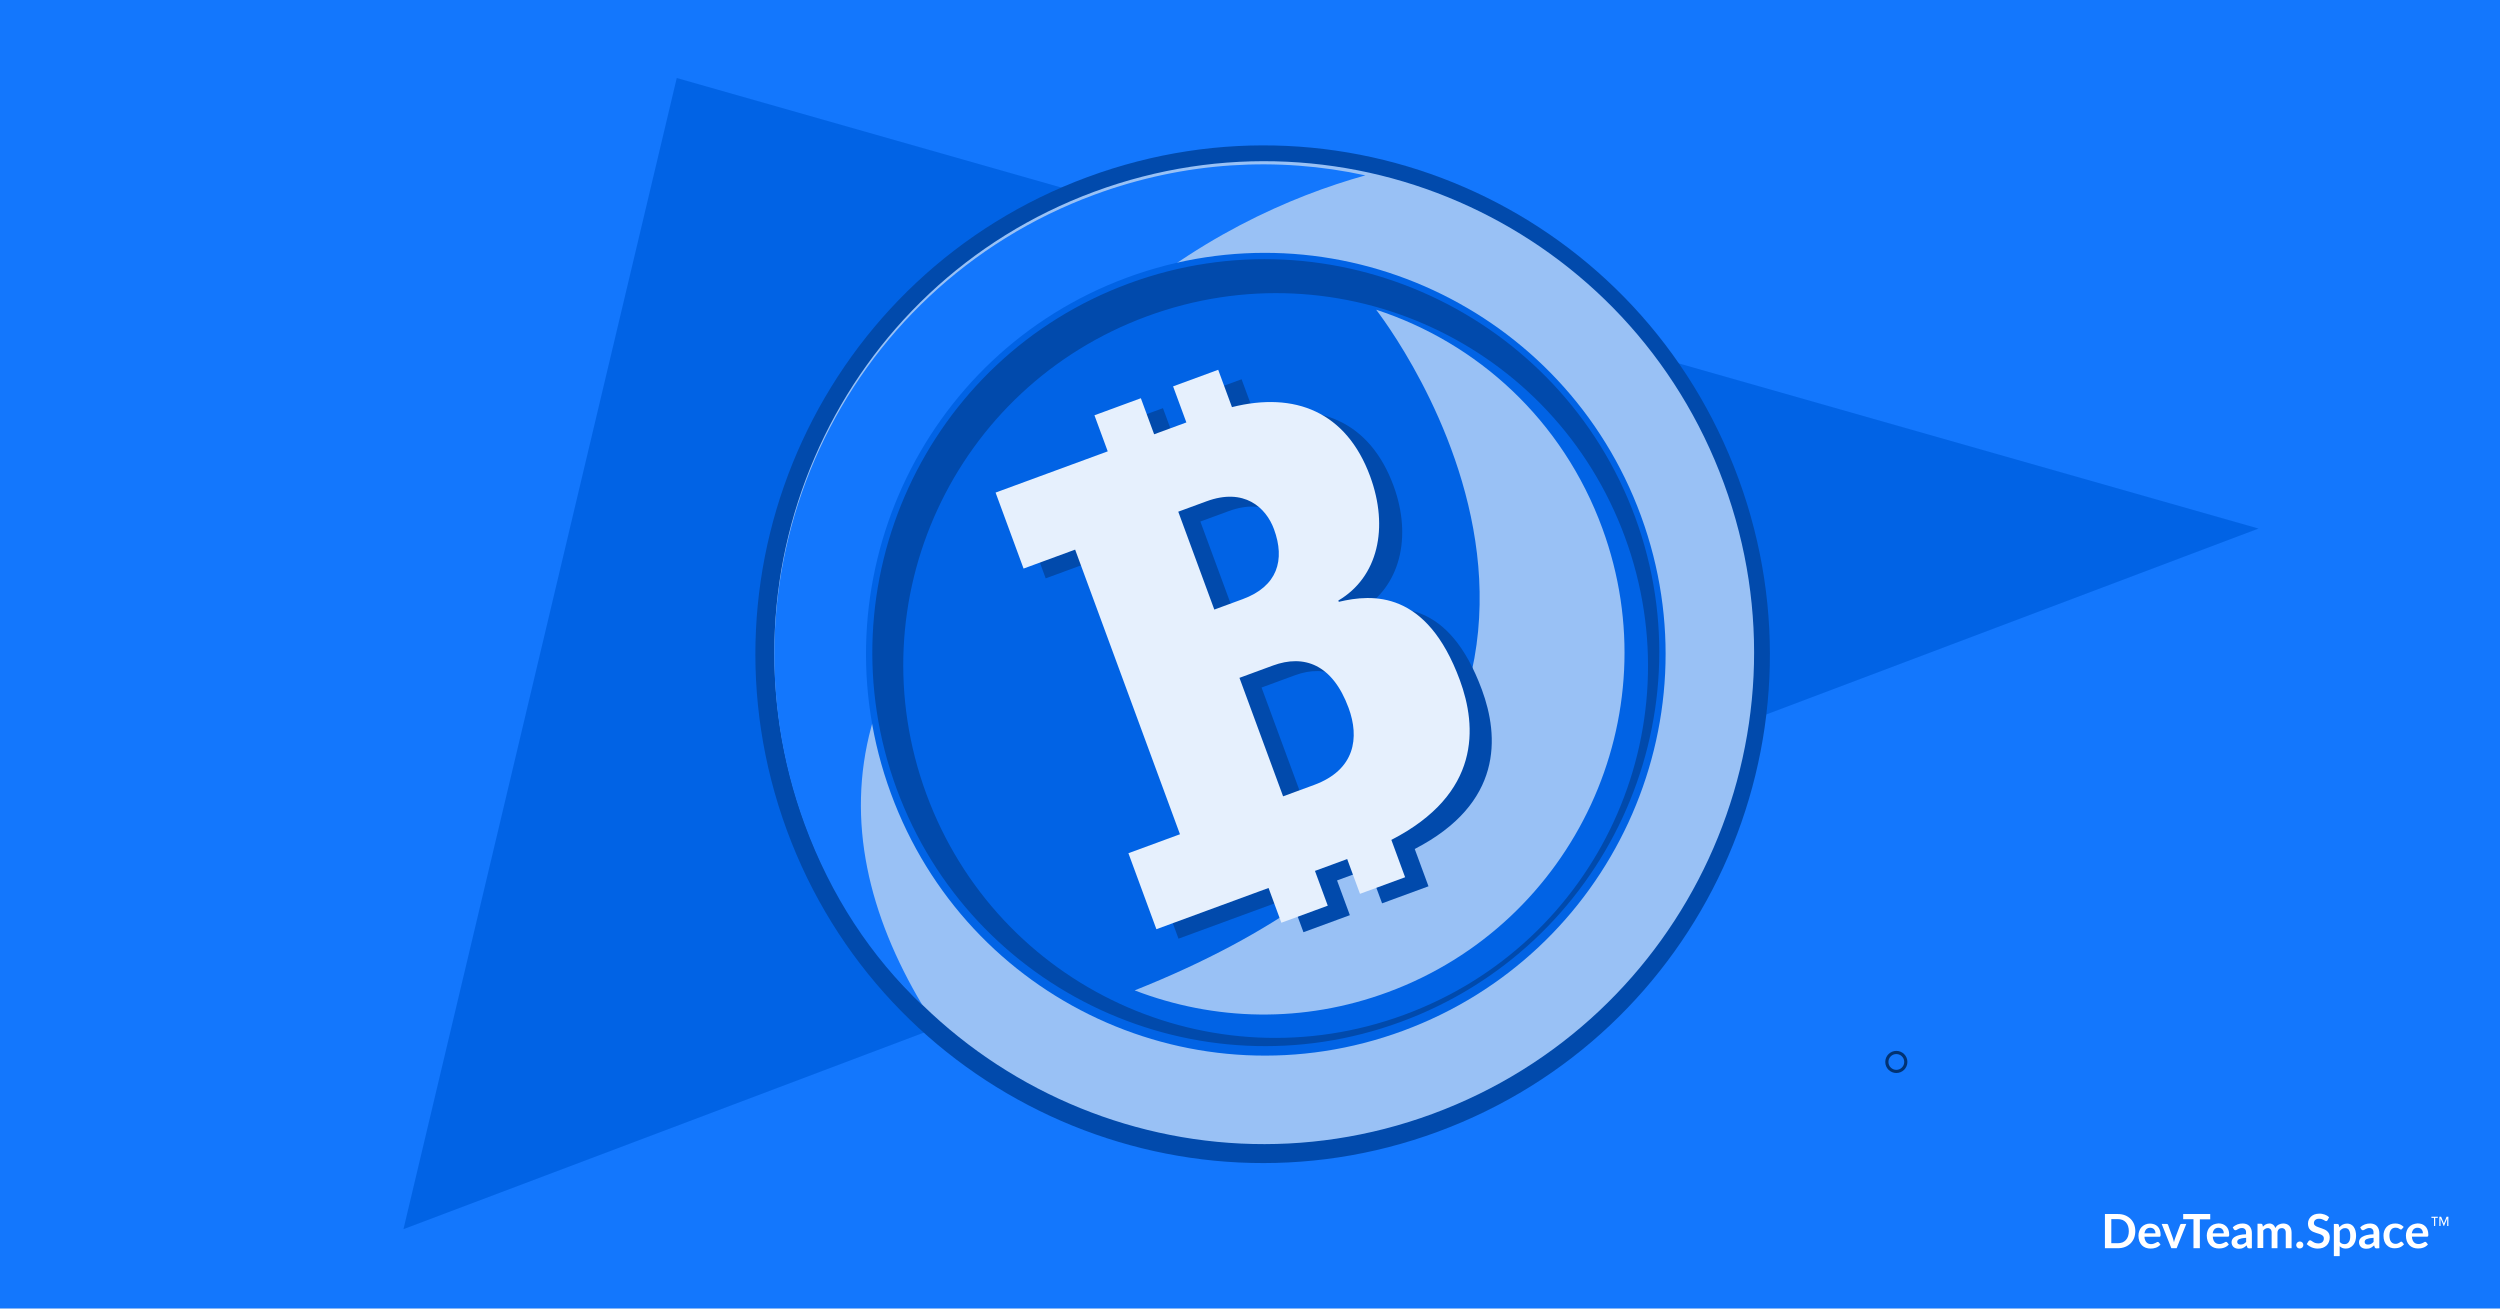
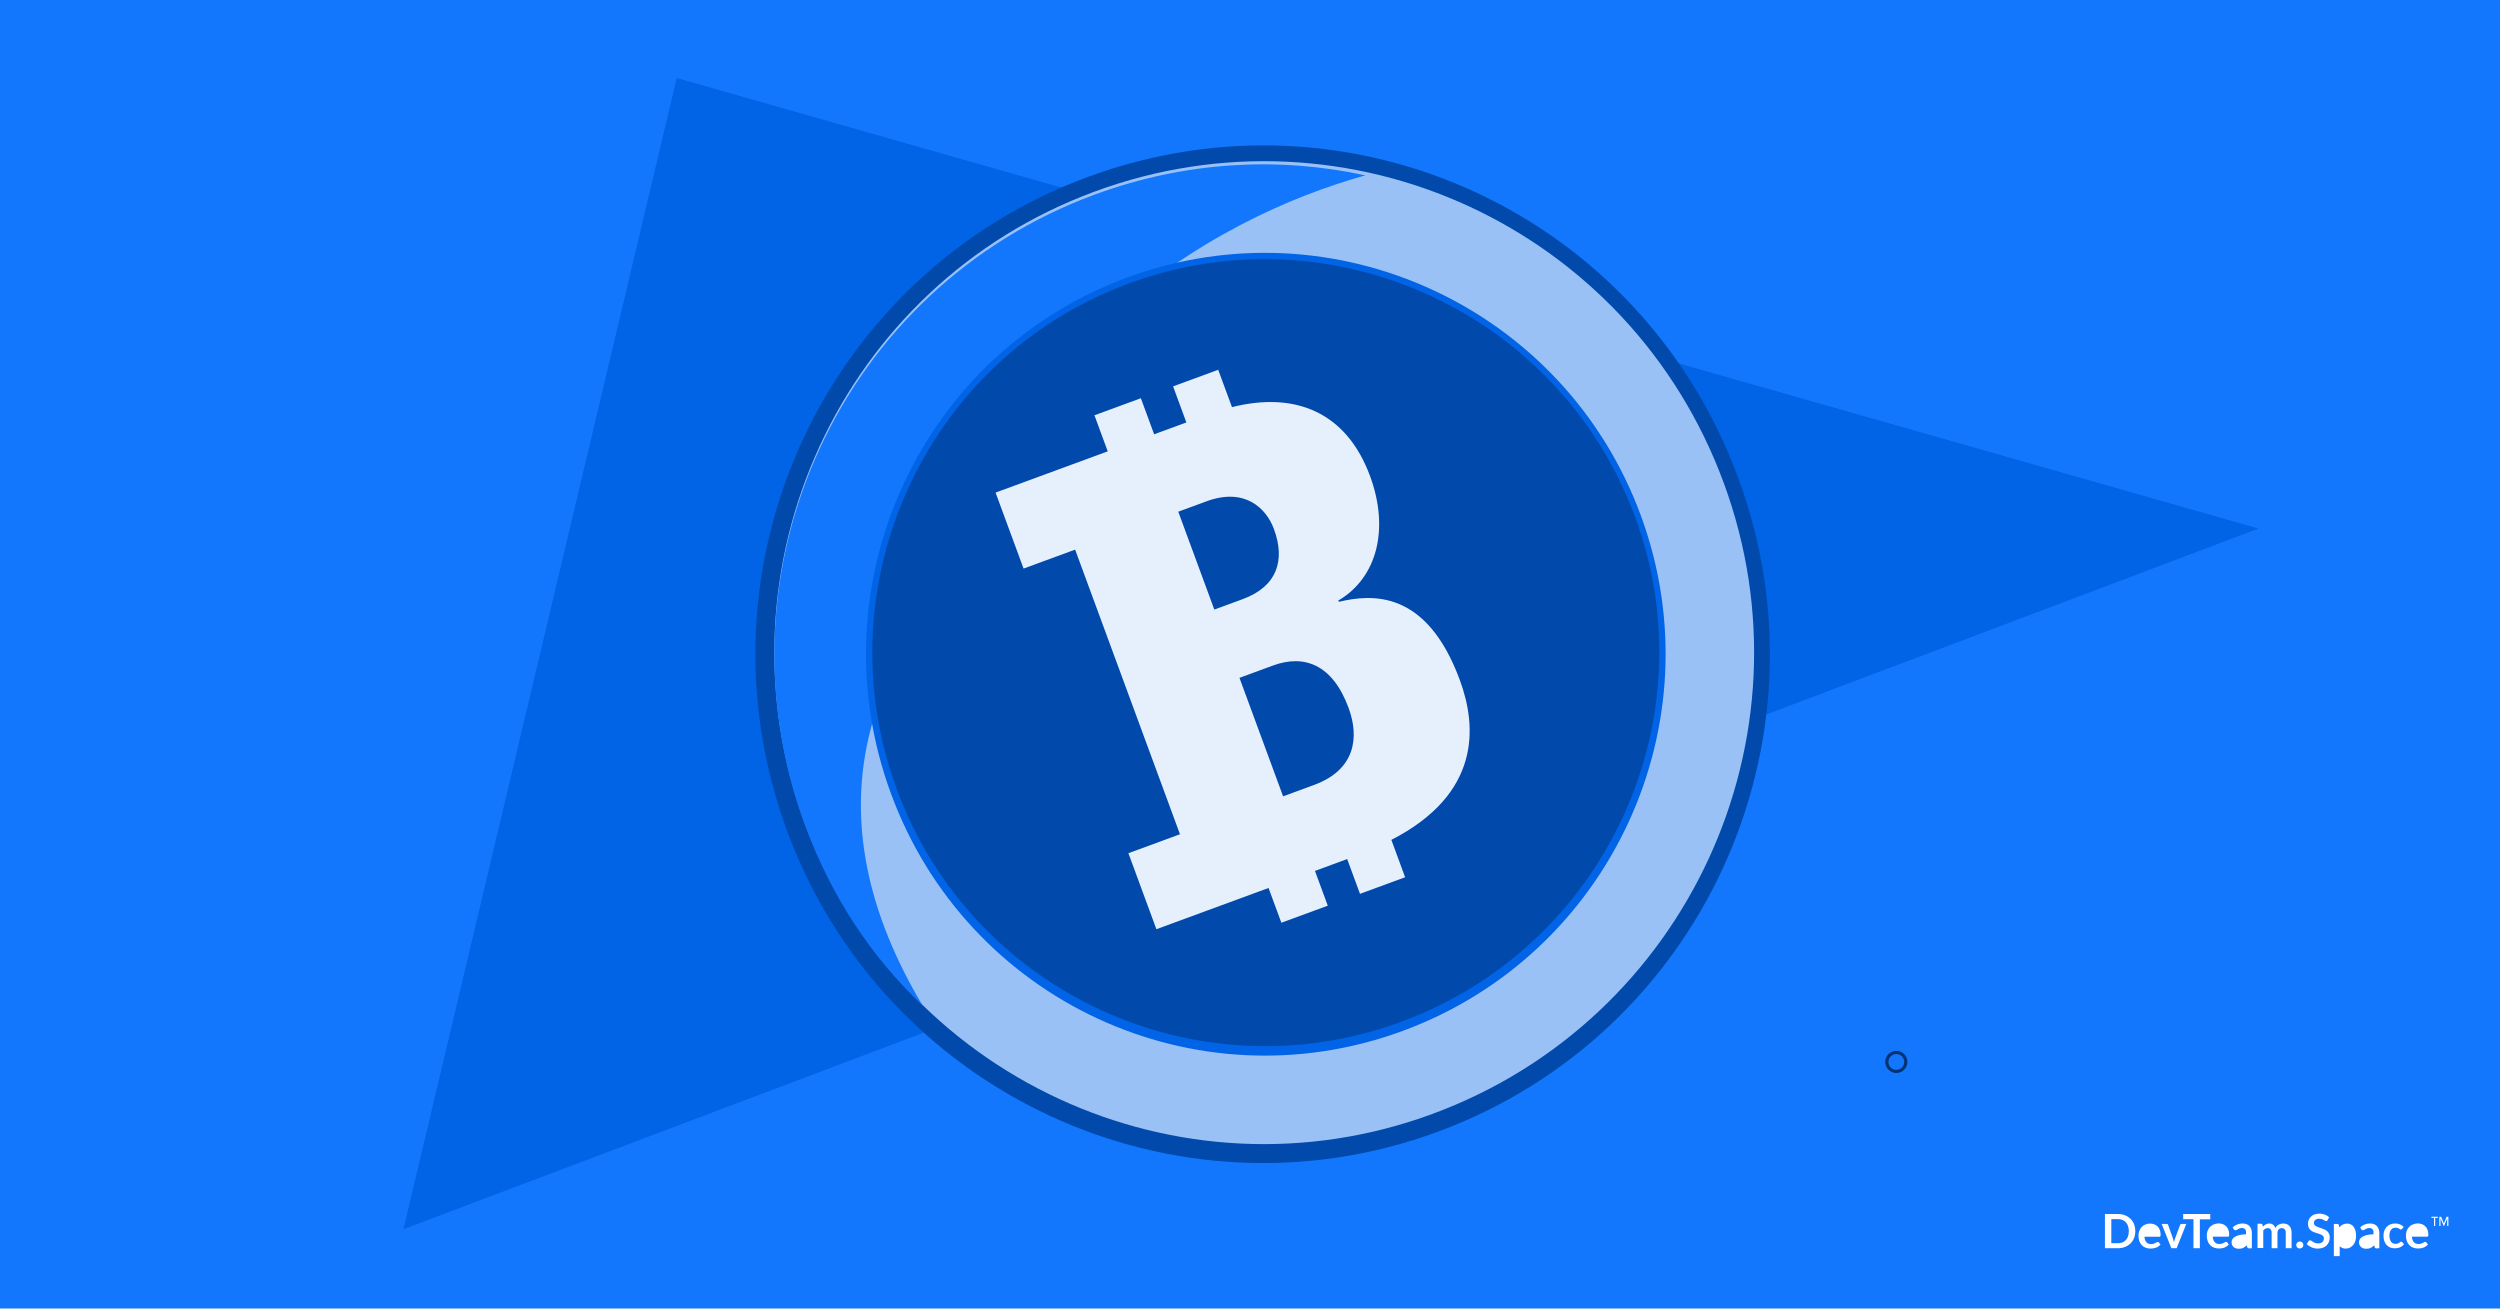
<svg xmlns="http://www.w3.org/2000/svg" width="791" height="414" viewBox="0 0 791 414" fill="none">
-   <path fill-rule="evenodd" clip-rule="evenodd" d="M0 0h791v414H0V0z" fill="#1377FD" />
-   <path fill-rule="evenodd" clip-rule="evenodd" d="M735.55 384.292c.518.173.98.46 1.383.834l-.49.949c-.058.087-.115.173-.202.231-.086.028-.173.057-.259.057a.702.702 0 01-.346-.115 2.826 2.826 0 00-.432-.259 2.77 2.77 0 00-.606-.259 2.613 2.613 0 00-.807-.115c-.23-.029-.49.029-.72.086a1.85 1.85 0 00-.519.288.943.943 0 00-.317.432 1.156 1.156 0 00-.115.546c-.029.23.057.46.201.633.173.173.375.316.577.431.259.115.519.231.807.317.164.065.338.122.515.179.134.044.271.088.407.137.317.115.634.23.923.374.288.144.576.317.807.547.259.23.432.517.576.805.144.374.202.748.202 1.151 0 .489-.087.949-.26 1.38a2.884 2.884 0 01-.72 1.122c-.346.317-.75.576-1.182.748a4.811 4.811 0 01-1.585.259c-.329.027-.631-.023-.957-.078l-.052-.008c-.317-.058-.634-.173-.951-.288l-.174-.086a6.124 6.124 0 01-.691-.374 4.53 4.53 0 01-.72-.575l.605-.978c.058-.058.115-.116.202-.173a.835.835 0 01.259-.058c.144 0 .288.058.404.144.144.115.317.23.518.345.202.144.462.259.692.346.288.086.634.143.951.143.461.029.951-.115 1.326-.402.317-.317.49-.748.461-1.18.029-.23-.057-.489-.201-.69a1.775 1.775 0 00-.577-.46 3.948 3.948 0 00-.807-.317 8.866 8.866 0 01-.461-.143 7.998 7.998 0 00-.461-.144 5.21 5.21 0 01-.923-.345c-.288-.144-.576-.317-.807-.547a2.077 2.077 0 01-.576-.834c-.144-.374-.202-.806-.202-1.237 0-.834.346-1.582.922-2.157.318-.288.692-.547 1.096-.691a4.621 4.621 0 011.527-.259c.606-.028 1.182.087 1.759.288zm-60.327 3.049c-.259-.633-.634-1.237-1.124-1.697a5.27 5.27 0 00-1.729-1.122c-.721-.288-1.47-.403-2.248-.403H666v10.816h4.122c.778 0 1.527-.115 2.248-.403a4.994 4.994 0 002.853-2.819 6.333 6.333 0 000-4.372zm-1.902 3.797a3.386 3.386 0 01-.692 1.208 3.108 3.108 0 01-1.066.748 4.107 4.107 0 01-1.441.259h-2.104v-7.623h2.104c.49 0 .98.087 1.441.259.403.173.778.432 1.066.748.317.345.548.748.692 1.208a5.479 5.479 0 010 3.193zm4.266-2.876c.317-.346.72-.604 1.153-.806a3.515 3.515 0 011.498-.316c.462 0 .923.086 1.355.23.404.144.778.374 1.067.661.317.317.547.691.691 1.094.173.46.26.949.26 1.467a.97.97 0 01-.087.575c-.086.115-.201.172-.346.144h-4.669c0 .374.087.719.202 1.035.086.259.23.518.432.719.173.202.404.345.634.432a2.517 2.517 0 001.586.029c.201-.058.403-.144.576-.231.095-.047.182-.095.259-.137.064-.035.122-.067.173-.093.087-.086.231-.115.346-.115.144 0 .26.058.346.173l.519.661a3.42 3.42 0 01-.692.604 3.004 3.004 0 01-.807.403 3.96 3.96 0 01-.836.202l-.072.007c-.26.026-.5.05-.764.05a4.429 4.429 0 01-1.498-.259 3.35 3.35 0 01-1.211-.776 3.776 3.776 0 01-.807-1.295 5.367 5.367 0 01-.288-1.783c0-.489.086-1.007.259-1.467a3.21 3.21 0 01.721-1.208zm3.459.345c.201.086.374.201.518.374.144.172.231.345.317.546.058.23.116.461.116.691h-3.488c.058-.489.26-.95.577-1.295a1.735 1.735 0 011.268-.46c.202 0 .461.058.692.144zm7.638 6.328h-1.672l-3.055-7.68h1.527c.116-.029.231.029.346.086a.42.42 0 01.173.259l1.47 4.085c.086.23.144.46.202.69l.173.69c.019-.076.035-.153.051-.23.032-.153.064-.307.122-.46a6.64 6.64 0 00.115-.345c.036-.115.072-.23.115-.345l1.528-4.085a.42.42 0 01.173-.259.586.586 0 01.317-.086h1.47l-3.055 7.68zm2.075-10.816v1.64h3.257v9.176h2.017v-9.147h3.286v-1.669h-8.56zm8.445 4.114c.317-.345.721-.604 1.153-.806.49-.201 1.037-.287 1.585-.345.461 0 .922.087 1.355.23.403.173.778.403 1.066.691.317.316.548.69.692 1.093.173.46.259.949.259 1.467a.978.978 0 01-.086.575c-.087.115-.202.173-.346.144h-4.756c0 .374.087.719.202 1.035.086.259.231.518.432.72.173.201.404.345.634.431a2.518 2.518 0 001.586.029 3.53 3.53 0 00.576-.23c.095-.048.182-.095.26-.138.063-.035.121-.067.173-.092.086-.087.23-.116.345-.116a.41.41 0 01.346.173l.519.662c-.202.23-.432.431-.692.604a3.015 3.015 0 01-.807.402 3.899 3.899 0 01-.836.202l-.072.007c-.26.026-.499.05-.763.05a4.43 4.43 0 01-1.499-.259 3.359 3.359 0 01-1.211-.776 3.776 3.776 0 01-.807-1.295 5.367 5.367 0 01-.288-1.783c0-.489.086-1.007.259-1.467.144-.46.404-.863.721-1.208zm3.459.374c.201.086.374.201.518.374.145.172.231.345.318.546.057.23.115.461.086.691h-3.488c.058-.489.26-.95.577-1.295a1.736 1.736 0 011.268-.46c.26 0 .49.058.721.144zm9.828 1.496v4.832l-.836.058a.913.913 0 01-.403-.087c-.115-.086-.202-.172-.231-.316l-.173-.547a7.8 7.8 0 01-.576.461 2.405 2.405 0 01-.577.345c-.201.086-.403.172-.634.201a6.04 6.04 0 01-.749.058 3.24 3.24 0 01-.894-.144 2.207 2.207 0 01-.72-.403 2.102 2.102 0 01-.461-.661 2.33 2.33 0 01-.173-.892c0-.317.086-.604.23-.863.173-.317.433-.604.75-.777a5.02 5.02 0 011.412-.575 9.293 9.293 0 012.191-.259v-.46a1.48 1.48 0 00-.317-1.151 1.224 1.224 0 00-.952-.374 2.16 2.16 0 00-.749.115 4.2 4.2 0 00-.519.23 6.673 6.673 0 01-.403.231.668.668 0 01-.404.115c-.115.028-.23-.029-.317-.087a.853.853 0 01-.23-.23l-.318-.604a4.538 4.538 0 013.2-1.208c.403 0 .836.086 1.21.23.346.115.634.345.894.604.23.288.432.604.548.949.144.403.201.806.201 1.209zm-4.352 3.48a.913.913 0 01-.144-1.151c.115-.172.288-.287.461-.373.288-.116.577-.202.865-.259.461-.087.893-.115 1.354-.144v1.294c-.23.259-.518.46-.807.633a2.299 2.299 0 01-.98.201c-.259 0-.518-.057-.749-.201zm7.955-4.257v5.551h-1.816v-7.68h1.124c.202 0 .404.144.462.345l.115.576c.144-.144.288-.288.432-.403a2.59 2.59 0 01.461-.316c.173-.087.346-.144.548-.202.202-.057.432-.086.634-.086.432 0 .836.144 1.182.403.317.259.547.633.692 1.035.115-.259.288-.46.461-.661.173-.173.374-.317.605-.432.231-.115.461-.201.692-.259.23-.057.461-.086.72-.086.375 0 .75.058 1.124.201.317.115.606.317.836.576.231.259.404.575.519.92.115.403.173.806.173 1.237v4.89h-1.845v-4.89a1.673 1.673 0 00-.317-1.093c-.259-.259-.605-.403-.951-.374a1.65 1.65 0 00-.519.086 1.143 1.143 0 00-.432.288c-.115.144-.231.288-.288.46a1.632 1.632 0 00-.116.633v4.89h-1.844v-4.89a1.713 1.713 0 00-.317-1.122c-.26-.23-.577-.374-.923-.345-.259 0-.518.058-.749.201-.259.144-.49.346-.663.547zm10.52 5.034c.058.143.145.259.231.345.115.115.231.172.346.23.144.057.288.086.461.086.288 0 .605-.115.807-.316a1.128 1.128 0 000-1.582 1.183 1.183 0 00-.346-.23 1.149 1.149 0 00-.432-.087c-.288 0-.605.115-.807.317-.115.115-.173.23-.231.345a1.074 1.074 0 00-.029.892zm13.663 3.078v-3.136c.23.23.518.432.807.547.345.144.72.201 1.095.201.461 0 .951-.086 1.354-.316.404-.202.75-.489 1.038-.835a4.08 4.08 0 00.663-1.265 6.006 6.006 0 00.231-1.582 6.46 6.46 0 00-.202-1.669 4.007 4.007 0 00-.577-1.236 2.471 2.471 0 00-.893-.748 2.601 2.601 0 00-1.153-.259c-.49 0-.98.115-1.412.316-.404.23-.779.518-1.067.863l-.144-.719a.493.493 0 00-.461-.345h-1.124v10.183h1.845zm2.911-8.285a1.023 1.023 0 00-.49-.431 1.388 1.388 0 00-.663-.144 1.656 1.656 0 00-.98.23 2.873 2.873 0 00-.75.69v3.452c.173.23.433.432.692.547.259.086.519.144.807.144.26.028.519-.029.75-.144.23-.115.432-.288.576-.489a2.07 2.07 0 00.375-.806c.086-.374.115-.748.115-1.15 0-.403-.029-.777-.115-1.151a2.448 2.448 0 00-.317-.748zm9.626 5.782v-4.832a3.55 3.55 0 00-.201-1.209 3.149 3.149 0 00-.548-.949c-.259-.259-.548-.489-.893-.604a3.476 3.476 0 00-1.211-.23 4.534 4.534 0 00-3.199 1.208l.317.604a.853.853 0 00.23.23c.087.058.202.115.317.087a.666.666 0 00.404-.115 7.19 7.19 0 00.403-.23v-.001c.173-.086.346-.172.519-.23.231-.086.49-.115.75-.115.345-.028.691.115.951.374.259.317.374.719.317 1.151v.46c-.75 0-1.47.086-2.191.259a5.02 5.02 0 00-1.412.575c-.317.173-.577.46-.749.777a1.744 1.744 0 00-.231.863c0 .316.058.604.173.892.115.258.259.46.461.661.202.173.461.317.721.403.288.086.605.144.893.144.26 0 .519-.029.75-.058.23-.029.432-.115.634-.201.201-.087.403-.202.576-.345.202-.144.375-.288.577-.461l.172.547c.029.144.116.23.231.316a.914.914 0 00.404.087l.835-.058zm-4.496-2.503a.913.913 0 00.144 1.151c.231.144.49.201.75.201.345 0 .663-.057.98-.201.288-.173.576-.374.807-.633v-1.294c-.462.029-.894.057-1.355.144a4.818 4.818 0 00-.865.259 1.154 1.154 0 00-.461.373zm12.221-4.228a3.971 3.971 0 00-1.153-.805 3.848 3.848 0 00-1.499-.288c-.547 0-1.095.086-1.614.288-.432.172-.836.46-1.182.834-.317.374-.576.776-.72 1.237a4.146 4.146 0 00-.231 1.553c0 .575.087 1.151.26 1.668.173.461.403.892.749 1.237.317.345.692.604 1.095.777.433.172.894.259 1.355.259.259 0 .548-.029.807-.058s.548-.115.807-.201c.26-.086.519-.23.75-.403.259-.172.461-.374.662-.604l-.518-.661a.41.41 0 00-.346-.173.433.433 0 00-.317.115c-.054.054-.119.096-.189.142a2.263 2.263 0 00-.128.088c-.144.086-.289.173-.462.23-.23.087-.461.115-.72.115-.288 0-.548-.057-.807-.172a1.971 1.971 0 01-.605-.489 2.07 2.07 0 01-.375-.806 4.516 4.516 0 01-.144-1.093c0-.345.029-.719.115-1.064.058-.288.202-.547.375-.805.173-.231.374-.403.605-.518.259-.115.548-.173.865-.173.23 0 .432.029.634.086l.079.032c.125.048.259.099.353.17.073.054.145.097.21.135.039.023.075.045.107.066a.485.485 0 00.288.086c.087 0 .173 0 .231-.057l.173-.173.49-.575zm1.672.029c.317-.345.72-.604 1.153-.806.49-.201 1.037-.287 1.585-.345.461 0 .922.087 1.355.23.403.173.778.403 1.066.691.317.316.548.69.692 1.093.173.46.259.949.259 1.467a.978.978 0 01-.086.575c-.087.115-.202.173-.346.144h-4.756c0 .374.086.719.202 1.035.086.259.23.518.432.72.173.201.404.345.634.431a2.517 2.517 0 001.585.029c.202-.058.404-.144.577-.23.095-.048.181-.095.259-.138.064-.035.121-.067.173-.092.087-.087.231-.116.346-.116.144 0 .26.058.346.173l.519.662c-.202.23-.433.431-.692.604a3.03 3.03 0 01-.807.402 3.913 3.913 0 01-.836.202l-.072.007c-.26.026-.5.05-.764.05a4.429 4.429 0 01-1.498-.259 3.35 3.35 0 01-1.211-.776 3.776 3.776 0 01-.807-1.295 5.367 5.367 0 01-.288-1.783c0-.489.086-1.007.259-1.467.144-.46.404-.863.721-1.208zm3.458.374c.202.086.375.201.519.374.144.172.231.345.317.546.058.23.116.461.087.691h-3.488c.058-.489.26-.95.577-1.295a1.736 1.736 0 011.268-.46c.259 0 .49.058.72.144zm8.623-.695h.374v-2.933h-.574l-.855 2.133-.855-2.133h-.575v2.933h.374v-2.427l1.002 2.427h.107l1.002-2.427v2.427zm-3.794-2.587h.828v-.346h-2.031v.346h.829v2.587h.374v-2.587z" fill="#fff" />
-   <path fill-rule="evenodd" clip-rule="evenodd" d="M714.602 167.235L214.125 24.681l-86.467 364.221 586.944-221.667z" fill="#0163E5" />
-   <path clip-rule="evenodd" d="M603 336a3 3 0 11-6 0 3 3 0 016 0z" stroke="#013273" />
-   <path fill-rule="evenodd" clip-rule="evenodd" d="M344.098 56.016c83.423-30.795 175.278 11.772 205.978 95.455 30.55 83.275-11.737 175.824-95.159 206.62-83.015 30.645-175.427-12.182-205.977-95.456-30.7-83.683 12.143-175.974 95.16-206.619" fill="#014AAC" />
-   <path fill-rule="evenodd" clip-rule="evenodd" d="M346.25 60.65c80.538-29.734 169.572 11.53 199.21 92.329 29.489 80.39-11.642 169.711-92.182 199.445-80.133 29.584-169.164-11.68-198.653-92.071-29.64-80.799 11.493-170.118 91.624-199.702" fill="#99C1F5" />
-   <path fill-rule="evenodd" clip-rule="evenodd" d="M346.376 61.566c28.509-10.494 57.979-12.091 85.625-6.078-46.964 13.122-124.114 53.547-156.351 174.57-8.005 29.774-.772 59.489 16.17 87.942-16.261-15.29-28.94-34.674-37.184-57.08-29.676-80.658 11.507-169.822 91.739-199.354" fill="#1377FD" />
-   <path fill-rule="evenodd" clip-rule="evenodd" d="M356.58 87.831c65.552-24.217 138.516 9.624 162.638 75.433 24.124 65.81-9.735 138.654-75.286 162.872-65.55 24.219-137.957-9.365-162.08-75.175-24.123-65.809 9.178-138.912 74.728-163.13" fill="#0163E5" />
-   <path fill-rule="evenodd" clip-rule="evenodd" d="M360.397 100.03c59.08-21.741 124.851 8.644 146.592 67.723 21.742 59.08-8.793 124.443-67.873 146.185-59.08 21.741-124.293-8.385-146.035-67.466-21.74-59.079 8.237-124.701 67.316-146.442z" fill="#0163E5" />
-   <path fill-rule="evenodd" clip-rule="evenodd" d="M435.416 98c32.028 10.449 58.993 34.84 71.578 69.189 21.725 59.295-8.786 124.895-67.821 146.716-26.87 9.932-54.894 9.147-80.172-.546C538.934 241.745 444.283 109.58 435.416 98z" fill="#99C1F5" />
-   <path fill-rule="evenodd" clip-rule="evenodd" d="M362.945 100.063c61.168-22.51 128.669 8.674 151.179 69.842 22.51 61.168-8.675 128.668-69.843 151.178-61.167 22.51-128.668-8.674-151.177-69.841-22.51-61.168 8.673-128.668 69.841-151.179zm-5.683-10.41c64.43-23.71 136.393 9.535 160.103 73.966 23.712 64.43-9.684 135.985-74.114 159.695-64.43 23.712-135.836-9.277-159.546-73.707-23.71-64.43 9.127-136.243 73.557-159.954z" fill="#014AAC" />
-   <path fill-rule="evenodd" clip-rule="evenodd" d="M399.157 217.537l10.603-3.896c9.788-3.596 18.973-.036 23.927 13.4 3.601 9.773 2.525 19.415-10.934 24.36l-9.788 3.596-13.808-37.46zm-19.361-52.524l8.973-3.296c11.827-4.346 18.756 1.892 21.308 8.813 3.601 9.773 1.11 18.085-9.902 22.131l-8.972 3.296-11.407-30.944zm9.397 125.993l16.313-5.994 2.855-1.048 4.052 10.993 14.682-5.395-4.051-10.992 10.196-3.747 4.052 10.994 14.682-5.394-4.353-11.808c28.013-14.453 26.67-35.687 21.265-50.345-10.505-28.502-27.096-27.03-38.3-24.762l-.15-.408c12.558-7.387 16.47-23.156 10.466-39.442-7.504-20.359-23.791-26.857-43.71-21.85L392.84 120l-14.682 5.394 4.202 11.4-10.196 3.747-4.202-11.4-14.682 5.394 4.203 11.4-2.855 1.049-16.313 5.993-16.314 5.994 8.855 24.022L347.169 177l33.169 89.984-16.313 5.993L372.88 297l16.313-5.994z" fill="#014AAC" />
-   <path fill-rule="evenodd" clip-rule="evenodd" d="M392.164 214.47l10.605-3.9c9.79-3.598 18.824-.442 23.927 13.413 3.453 9.372 2.118 19.58-10.934 24.38l-9.789 3.598-13.809-37.491zm-19.363-52.57l8.974-3.3c11.829-4.349 18.759 1.895 21.31 8.823 3.603 9.78 1.11 18.1-9.903 22.148l-8.973 3.3-11.408-30.97v-.001zm9.398 126.1l16.316-5.998 2.855-1.05 4.052 11.002 14.684-5.398-4.053-11.003 10.196-3.75 4.053 11.004 14.276-5.25-4.353-11.818c28.424-14.614 27.08-35.866 21.676-50.537-10.507-28.525-27.657-27.31-38.305-24.783l-.15-.407c12.56-7.394 16.064-23.027 10.06-39.327-7.505-20.376-23.793-26.879-43.714-21.868L385.438 117l-14.274 5.248 4.202 11.41-10.197 3.75-4.202-11.41-14.684 5.399 4.203 11.41-2.855 1.05-16.316 5.997-16.314 6 8.856 24.042 16.314-5.998 33.172 90.06-16.314 5.998L365.885 294l16.314-6z" fill="#E6F0FD" />
+   <path fillRule="evenodd" clipRule="evenodd" d="M0 0h791v414H0V0z" fill="#1377FD" />
+   <path fillRule="evenodd" clipRule="evenodd" d="M735.55 384.292c.518.173.98.46 1.383.834l-.49.949c-.058.087-.115.173-.202.231-.086.028-.173.057-.259.057a.702.702 0 01-.346-.115 2.826 2.826 0 00-.432-.259 2.77 2.77 0 00-.606-.259 2.613 2.613 0 00-.807-.115c-.23-.029-.49.029-.72.086a1.85 1.85 0 00-.519.288.943.943 0 00-.317.432 1.156 1.156 0 00-.115.546c-.029.23.057.46.201.633.173.173.375.316.577.431.259.115.519.231.807.317.164.065.338.122.515.179.134.044.271.088.407.137.317.115.634.23.923.374.288.144.576.317.807.547.259.23.432.517.576.805.144.374.202.748.202 1.151 0 .489-.087.949-.26 1.38a2.884 2.884 0 01-.72 1.122c-.346.317-.75.576-1.182.748a4.811 4.811 0 01-1.585.259c-.329.027-.631-.023-.957-.078l-.052-.008c-.317-.058-.634-.173-.951-.288l-.174-.086a6.124 6.124 0 01-.691-.374 4.53 4.53 0 01-.72-.575l.605-.978c.058-.058.115-.116.202-.173a.835.835 0 01.259-.058c.144 0 .288.058.404.144.144.115.317.23.518.345.202.144.462.259.692.346.288.086.634.143.951.143.461.029.951-.115 1.326-.402.317-.317.49-.748.461-1.18.029-.23-.057-.489-.201-.69a1.775 1.775 0 00-.577-.46 3.948 3.948 0 00-.807-.317 8.866 8.866 0 01-.461-.143 7.998 7.998 0 00-.461-.144 5.21 5.21 0 01-.923-.345c-.288-.144-.576-.317-.807-.547a2.077 2.077 0 01-.576-.834c-.144-.374-.202-.806-.202-1.237 0-.834.346-1.582.922-2.157.318-.288.692-.547 1.096-.691a4.621 4.621 0 011.527-.259c.606-.028 1.182.087 1.759.288zm-60.327 3.049c-.259-.633-.634-1.237-1.124-1.697a5.27 5.27 0 00-1.729-1.122c-.721-.288-1.47-.403-2.248-.403H666v10.816h4.122c.778 0 1.527-.115 2.248-.403a4.994 4.994 0 002.853-2.819 6.333 6.333 0 000-4.372zm-1.902 3.797a3.386 3.386 0 01-.692 1.208 3.108 3.108 0 01-1.066.748 4.107 4.107 0 01-1.441.259h-2.104v-7.623h2.104c.49 0 .98.087 1.441.259.403.173.778.432 1.066.748.317.345.548.748.692 1.208a5.479 5.479 0 010 3.193zm4.266-2.876c.317-.346.72-.604 1.153-.806a3.515 3.515 0 011.498-.316c.462 0 .923.086 1.355.23.404.144.778.374 1.067.661.317.317.547.691.691 1.094.173.46.26.949.26 1.467a.97.97 0 01-.087.575c-.086.115-.201.172-.346.144h-4.669c0 .374.087.719.202 1.035.086.259.23.518.432.719.173.202.404.345.634.432a2.517 2.517 0 001.586.029c.201-.058.403-.144.576-.231.095-.047.182-.095.259-.137.064-.035.122-.067.173-.093.087-.086.231-.115.346-.115.144 0 .26.058.346.173l.519.661a3.42 3.42 0 01-.692.604 3.004 3.004 0 01-.807.403 3.96 3.96 0 01-.836.202l-.072.007c-.26.026-.5.05-.764.05a4.429 4.429 0 01-1.498-.259 3.35 3.35 0 01-1.211-.776 3.776 3.776 0 01-.807-1.295 5.367 5.367 0 01-.288-1.783c0-.489.086-1.007.259-1.467a3.21 3.21 0 01.721-1.208zm3.459.345c.201.086.374.201.518.374.144.172.231.345.317.546.058.23.116.461.116.691h-3.488c.058-.489.26-.95.577-1.295a1.735 1.735 0 011.268-.46c.202 0 .461.058.692.144zm7.638 6.328h-1.672l-3.055-7.68h1.527c.116-.029.231.029.346.086a.42.42 0 01.173.259l1.47 4.085c.086.23.144.46.202.69l.173.69c.019-.076.035-.153.051-.23.032-.153.064-.307.122-.46a6.64 6.64 0 00.115-.345c.036-.115.072-.23.115-.345l1.528-4.085a.42.42 0 01.173-.259.586.586 0 01.317-.086h1.47l-3.055 7.68zm2.075-10.816v1.64h3.257v9.176h2.017v-9.147h3.286v-1.669h-8.56zm8.445 4.114c.317-.345.721-.604 1.153-.806.49-.201 1.037-.287 1.585-.345.461 0 .922.087 1.355.23.403.173.778.403 1.066.691.317.316.548.69.692 1.093.173.46.259.949.259 1.467a.978.978 0 01-.086.575c-.087.115-.202.173-.346.144h-4.756c0 .374.087.719.202 1.035.086.259.231.518.432.72.173.201.404.345.634.431a2.518 2.518 0 001.586.029 3.53 3.53 0 00.576-.23c.095-.048.182-.095.26-.138.063-.035.121-.067.173-.092.086-.087.23-.116.345-.116a.41.41 0 01.346.173l.519.662c-.202.23-.432.431-.692.604a3.015 3.015 0 01-.807.402 3.899 3.899 0 01-.836.202l-.072.007c-.26.026-.499.05-.763.05a4.43 4.43 0 01-1.499-.259 3.359 3.359 0 01-1.211-.776 3.776 3.776 0 01-.807-1.295 5.367 5.367 0 01-.288-1.783c0-.489.086-1.007.259-1.467.144-.46.404-.863.721-1.208zm3.459.374c.201.086.374.201.518.374.145.172.231.345.318.546.057.23.115.461.086.691h-3.488c.058-.489.26-.95.577-1.295a1.736 1.736 0 011.268-.46c.26 0 .49.058.721.144zm9.828 1.496v4.832l-.836.058a.913.913 0 01-.403-.087c-.115-.086-.202-.172-.231-.316l-.173-.547a7.8 7.8 0 01-.576.461 2.405 2.405 0 01-.577.345c-.201.086-.403.172-.634.201a6.04 6.04 0 01-.749.058 3.24 3.24 0 01-.894-.144 2.207 2.207 0 01-.72-.403 2.102 2.102 0 01-.461-.661 2.33 2.33 0 01-.173-.892c0-.317.086-.604.23-.863.173-.317.433-.604.75-.777a5.02 5.02 0 011.412-.575 9.293 9.293 0 012.191-.259v-.46a1.48 1.48 0 00-.317-1.151 1.224 1.224 0 00-.952-.374 2.16 2.16 0 00-.749.115 4.2 4.2 0 00-.519.23 6.673 6.673 0 01-.403.231.668.668 0 01-.404.115c-.115.028-.23-.029-.317-.087a.853.853 0 01-.23-.23l-.318-.604a4.538 4.538 0 013.2-1.208c.403 0 .836.086 1.21.23.346.115.634.345.894.604.23.288.432.604.548.949.144.403.201.806.201 1.209zm-4.352 3.48a.913.913 0 01-.144-1.151c.115-.172.288-.287.461-.373.288-.116.577-.202.865-.259.461-.087.893-.115 1.354-.144v1.294c-.23.259-.518.46-.807.633a2.299 2.299 0 01-.98.201c-.259 0-.518-.057-.749-.201zm7.955-4.257v5.551h-1.816v-7.68h1.124c.202 0 .404.144.462.345l.115.576c.144-.144.288-.288.432-.403a2.59 2.59 0 01.461-.316c.173-.087.346-.144.548-.202.202-.057.432-.086.634-.086.432 0 .836.144 1.182.403.317.259.547.633.692 1.035.115-.259.288-.46.461-.661.173-.173.374-.317.605-.432.231-.115.461-.201.692-.259.23-.057.461-.086.72-.086.375 0 .75.058 1.124.201.317.115.606.317.836.576.231.259.404.575.519.92.115.403.173.806.173 1.237v4.89h-1.845v-4.89a1.673 1.673 0 00-.317-1.093c-.259-.259-.605-.403-.951-.374a1.65 1.65 0 00-.519.086 1.143 1.143 0 00-.432.288c-.115.144-.231.288-.288.46a1.632 1.632 0 00-.116.633v4.89h-1.844v-4.89a1.713 1.713 0 00-.317-1.122c-.26-.23-.577-.374-.923-.345-.259 0-.518.058-.749.201-.259.144-.49.346-.663.547zm10.52 5.034c.058.143.145.259.231.345.115.115.231.172.346.23.144.057.288.086.461.086.288 0 .605-.115.807-.316a1.128 1.128 0 000-1.582 1.183 1.183 0 00-.346-.23 1.149 1.149 0 00-.432-.087c-.288 0-.605.115-.807.317-.115.115-.173.23-.231.345a1.074 1.074 0 00-.029.892zm13.663 3.078v-3.136c.23.23.518.432.807.547.345.144.72.201 1.095.201.461 0 .951-.086 1.354-.316.404-.202.75-.489 1.038-.835a4.08 4.08 0 00.663-1.265 6.006 6.006 0 00.231-1.582 6.46 6.46 0 00-.202-1.669 4.007 4.007 0 00-.577-1.236 2.471 2.471 0 00-.893-.748 2.601 2.601 0 00-1.153-.259c-.49 0-.98.115-1.412.316-.404.23-.779.518-1.067.863l-.144-.719a.493.493 0 00-.461-.345h-1.124v10.183h1.845zm2.911-8.285a1.023 1.023 0 00-.49-.431 1.388 1.388 0 00-.663-.144 1.656 1.656 0 00-.98.23 2.873 2.873 0 00-.75.69v3.452c.173.23.433.432.692.547.259.086.519.144.807.144.26.028.519-.029.75-.144.23-.115.432-.288.576-.489a2.07 2.07 0 00.375-.806c.086-.374.115-.748.115-1.15 0-.403-.029-.777-.115-1.151a2.448 2.448 0 00-.317-.748zm9.626 5.782v-4.832a3.55 3.55 0 00-.201-1.209 3.149 3.149 0 00-.548-.949c-.259-.259-.548-.489-.893-.604a3.476 3.476 0 00-1.211-.23 4.534 4.534 0 00-3.199 1.208l.317.604a.853.853 0 00.23.23c.087.058.202.115.317.087a.666.666 0 00.404-.115 7.19 7.19 0 00.403-.23v-.001c.173-.086.346-.172.519-.23.231-.086.49-.115.75-.115.345-.028.691.115.951.374.259.317.374.719.317 1.151v.46c-.75 0-1.47.086-2.191.259a5.02 5.02 0 00-1.412.575c-.317.173-.577.46-.749.777a1.744 1.744 0 00-.231.863c0 .316.058.604.173.892.115.258.259.46.461.661.202.173.461.317.721.403.288.086.605.144.893.144.26 0 .519-.029.75-.058.23-.029.432-.115.634-.201.201-.087.403-.202.576-.345.202-.144.375-.288.577-.461l.172.547c.029.144.116.23.231.316a.914.914 0 00.404.087l.835-.058zm-4.496-2.503a.913.913 0 00.144 1.151c.231.144.49.201.75.201.345 0 .663-.057.98-.201.288-.173.576-.374.807-.633v-1.294c-.462.029-.894.057-1.355.144a4.818 4.818 0 00-.865.259 1.154 1.154 0 00-.461.373zm12.221-4.228a3.971 3.971 0 00-1.153-.805 3.848 3.848 0 00-1.499-.288c-.547 0-1.095.086-1.614.288-.432.172-.836.46-1.182.834-.317.374-.576.776-.72 1.237a4.146 4.146 0 00-.231 1.553c0 .575.087 1.151.26 1.668.173.461.403.892.749 1.237.317.345.692.604 1.095.777.433.172.894.259 1.355.259.259 0 .548-.029.807-.058s.548-.115.807-.201c.26-.086.519-.23.75-.403.259-.172.461-.374.662-.604l-.518-.661a.41.41 0 00-.346-.173.433.433 0 00-.317.115c-.054.054-.119.096-.189.142a2.263 2.263 0 00-.128.088c-.144.086-.289.173-.462.23-.23.087-.461.115-.72.115-.288 0-.548-.057-.807-.172a1.971 1.971 0 01-.605-.489 2.07 2.07 0 01-.375-.806 4.516 4.516 0 01-.144-1.093c0-.345.029-.719.115-1.064.058-.288.202-.547.375-.805.173-.231.374-.403.605-.518.259-.115.548-.173.865-.173.23 0 .432.029.634.086l.079.032c.125.048.259.099.353.17.073.054.145.097.21.135.039.023.075.045.107.066a.485.485 0 00.288.086c.087 0 .173 0 .231-.057l.173-.173.49-.575zm1.672.029c.317-.345.72-.604 1.153-.806.49-.201 1.037-.287 1.585-.345.461 0 .922.087 1.355.23.403.173.778.403 1.066.691.317.316.548.69.692 1.093.173.46.259.949.259 1.467a.978.978 0 01-.086.575c-.087.115-.202.173-.346.144h-4.756c0 .374.086.719.202 1.035.086.259.23.518.432.72.173.201.404.345.634.431a2.517 2.517 0 001.585.029c.202-.058.404-.144.577-.23.095-.048.181-.095.259-.138.064-.035.121-.067.173-.092.087-.087.231-.116.346-.116.144 0 .26.058.346.173l.519.662c-.202.23-.433.431-.692.604a3.03 3.03 0 01-.807.402 3.913 3.913 0 01-.836.202l-.072.007c-.26.026-.5.05-.764.05a4.429 4.429 0 01-1.498-.259 3.35 3.35 0 01-1.211-.776 3.776 3.776 0 01-.807-1.295 5.367 5.367 0 01-.288-1.783c0-.489.086-1.007.259-1.467.144-.46.404-.863.721-1.208zm3.458.374c.202.086.375.201.519.374.144.172.231.345.317.546.058.23.116.461.087.691h-3.488c.058-.489.26-.95.577-1.295a1.736 1.736 0 011.268-.46c.259 0 .49.058.72.144zm8.623-.695h.374v-2.933h-.574l-.855 2.133-.855-2.133h-.575v2.933h.374v-2.427l1.002 2.427h.107l1.002-2.427v2.427zm-3.794-2.587h.828v-.346h-2.031v.346h.829v2.587h.374v-2.587z" fill="#fff" />
+   <path fillRule="evenodd" clipRule="evenodd" d="M714.602 167.235L214.125 24.681l-86.467 364.221 586.944-221.667z" fill="#0163E5" />
+   <path clipRule="evenodd" d="M603 336a3 3 0 11-6 0 3 3 0 016 0z" stroke="#013273" />
+   <path fillRule="evenodd" clipRule="evenodd" d="M344.098 56.016c83.423-30.795 175.278 11.772 205.978 95.455 30.55 83.275-11.737 175.824-95.159 206.62-83.015 30.645-175.427-12.182-205.977-95.456-30.7-83.683 12.143-175.974 95.16-206.619" fill="#014AAC" />
+   <path fillRule="evenodd" clipRule="evenodd" d="M346.25 60.65c80.538-29.734 169.572 11.53 199.21 92.329 29.489 80.39-11.642 169.711-92.182 199.445-80.133 29.584-169.164-11.68-198.653-92.071-29.64-80.799 11.493-170.118 91.624-199.702" fill="#99C1F5" />
+   <path fillRule="evenodd" clipRule="evenodd" d="M346.376 61.566c28.509-10.494 57.979-12.091 85.625-6.078-46.964 13.122-124.114 53.547-156.351 174.57-8.005 29.774-.772 59.489 16.17 87.942-16.261-15.29-28.94-34.674-37.184-57.08-29.676-80.658 11.507-169.822 91.739-199.354" fill="#1377FD" />
+   <path fillRule="evenodd" clipRule="evenodd" d="M356.58 87.831c65.552-24.217 138.516 9.624 162.638 75.433 24.124 65.81-9.735 138.654-75.286 162.872-65.55 24.219-137.957-9.365-162.08-75.175-24.123-65.809 9.178-138.912 74.728-163.13" fill="#0163E5" />
+   <path fillRule="evenodd" clipRule="evenodd" d="M360.397 100.03c59.08-21.741 124.851 8.644 146.592 67.723 21.742 59.08-8.793 124.443-67.873 146.185-59.08 21.741-124.293-8.385-146.035-67.466-21.74-59.079 8.237-124.701 67.316-146.442z" fill="#0163E5" />
+   <path fillRule="evenodd" clipRule="evenodd" d="M435.416 98c32.028 10.449 58.993 34.84 71.578 69.189 21.725 59.295-8.786 124.895-67.821 146.716-26.87 9.932-54.894 9.147-80.172-.546C538.934 241.745 444.283 109.58 435.416 98z" fill="#99C1F5" />
+   <path fillRule="evenodd" clipRule="evenodd" d="M362.945 100.063c61.168-22.51 128.669 8.674 151.179 69.842 22.51 61.168-8.675 128.668-69.843 151.178-61.167 22.51-128.668-8.674-151.177-69.841-22.51-61.168 8.673-128.668 69.841-151.179zm-5.683-10.41c64.43-23.71 136.393 9.535 160.103 73.966 23.712 64.43-9.684 135.985-74.114 159.695-64.43 23.712-135.836-9.277-159.546-73.707-23.71-64.43 9.127-136.243 73.557-159.954z" fill="#014AAC" />
+   <path fillRule="evenodd" clipRule="evenodd" d="M399.157 217.537l10.603-3.896c9.788-3.596 18.973-.036 23.927 13.4 3.601 9.773 2.525 19.415-10.934 24.36l-9.788 3.596-13.808-37.46zm-19.361-52.524l8.973-3.296c11.827-4.346 18.756 1.892 21.308 8.813 3.601 9.773 1.11 18.085-9.902 22.131l-8.972 3.296-11.407-30.944zm9.397 125.993l16.313-5.994 2.855-1.048 4.052 10.993 14.682-5.395-4.051-10.992 10.196-3.747 4.052 10.994 14.682-5.394-4.353-11.808c28.013-14.453 26.67-35.687 21.265-50.345-10.505-28.502-27.096-27.03-38.3-24.762l-.15-.408c12.558-7.387 16.47-23.156 10.466-39.442-7.504-20.359-23.791-26.857-43.71-21.85L392.84 120l-14.682 5.394 4.202 11.4-10.196 3.747-4.202-11.4-14.682 5.394 4.203 11.4-2.855 1.049-16.313 5.993-16.314 5.994 8.855 24.022L347.169 177l33.169 89.984-16.313 5.993L372.88 297l16.313-5.994z" fill="#014AAC" />
+   <path fillRule="evenodd" clipRule="evenodd" d="M392.164 214.47l10.605-3.9c9.79-3.598 18.824-.442 23.927 13.413 3.453 9.372 2.118 19.58-10.934 24.38l-9.789 3.598-13.809-37.491zm-19.363-52.57l8.974-3.3c11.829-4.349 18.759 1.895 21.31 8.823 3.603 9.78 1.11 18.1-9.903 22.148l-8.973 3.3-11.408-30.97v-.001zm9.398 126.1l16.316-5.998 2.855-1.05 4.052 11.002 14.684-5.398-4.053-11.003 10.196-3.75 4.053 11.004 14.276-5.25-4.353-11.818c28.424-14.614 27.08-35.866 21.676-50.537-10.507-28.525-27.657-27.31-38.305-24.783l-.15-.407c12.56-7.394 16.064-23.027 10.06-39.327-7.505-20.376-23.793-26.879-43.714-21.868L385.438 117l-14.274 5.248 4.202 11.41-10.197 3.75-4.202-11.41-14.684 5.399 4.203 11.41-2.855 1.05-16.316 5.997-16.314 6 8.856 24.042 16.314-5.998 33.172 90.06-16.314 5.998L365.885 294l16.314-6z" fill="#E6F0FD" />
</svg>
